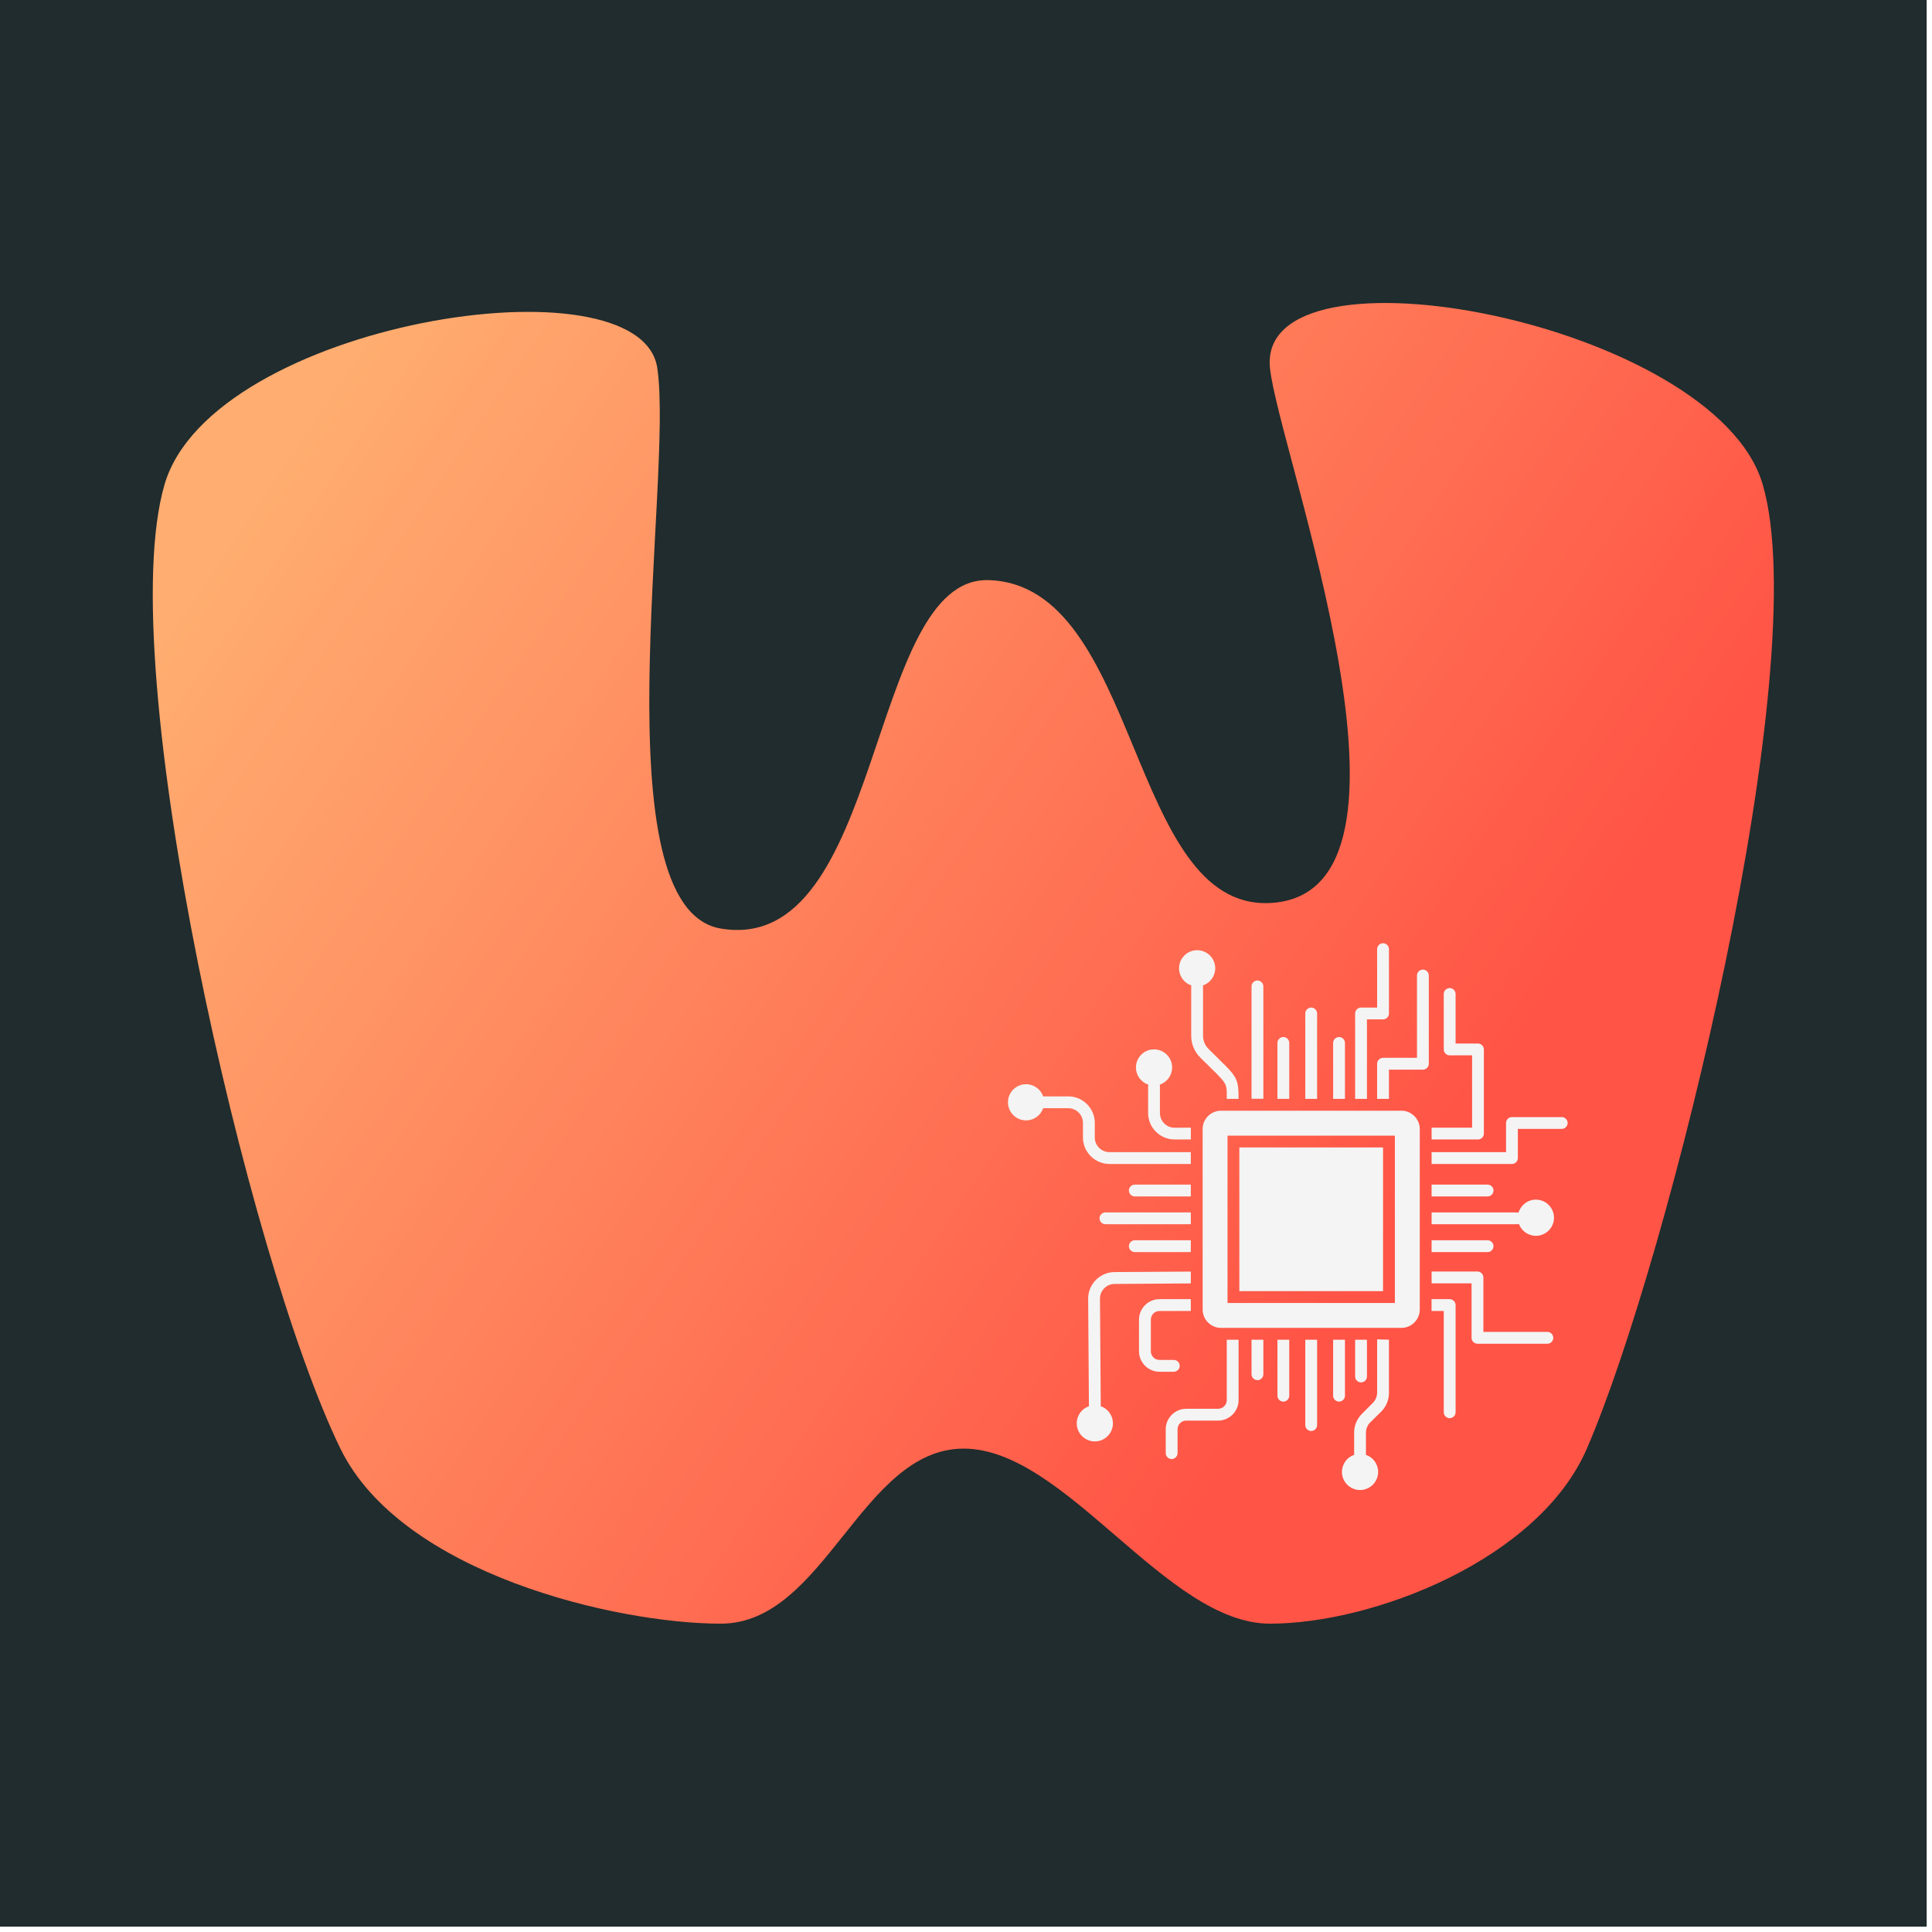
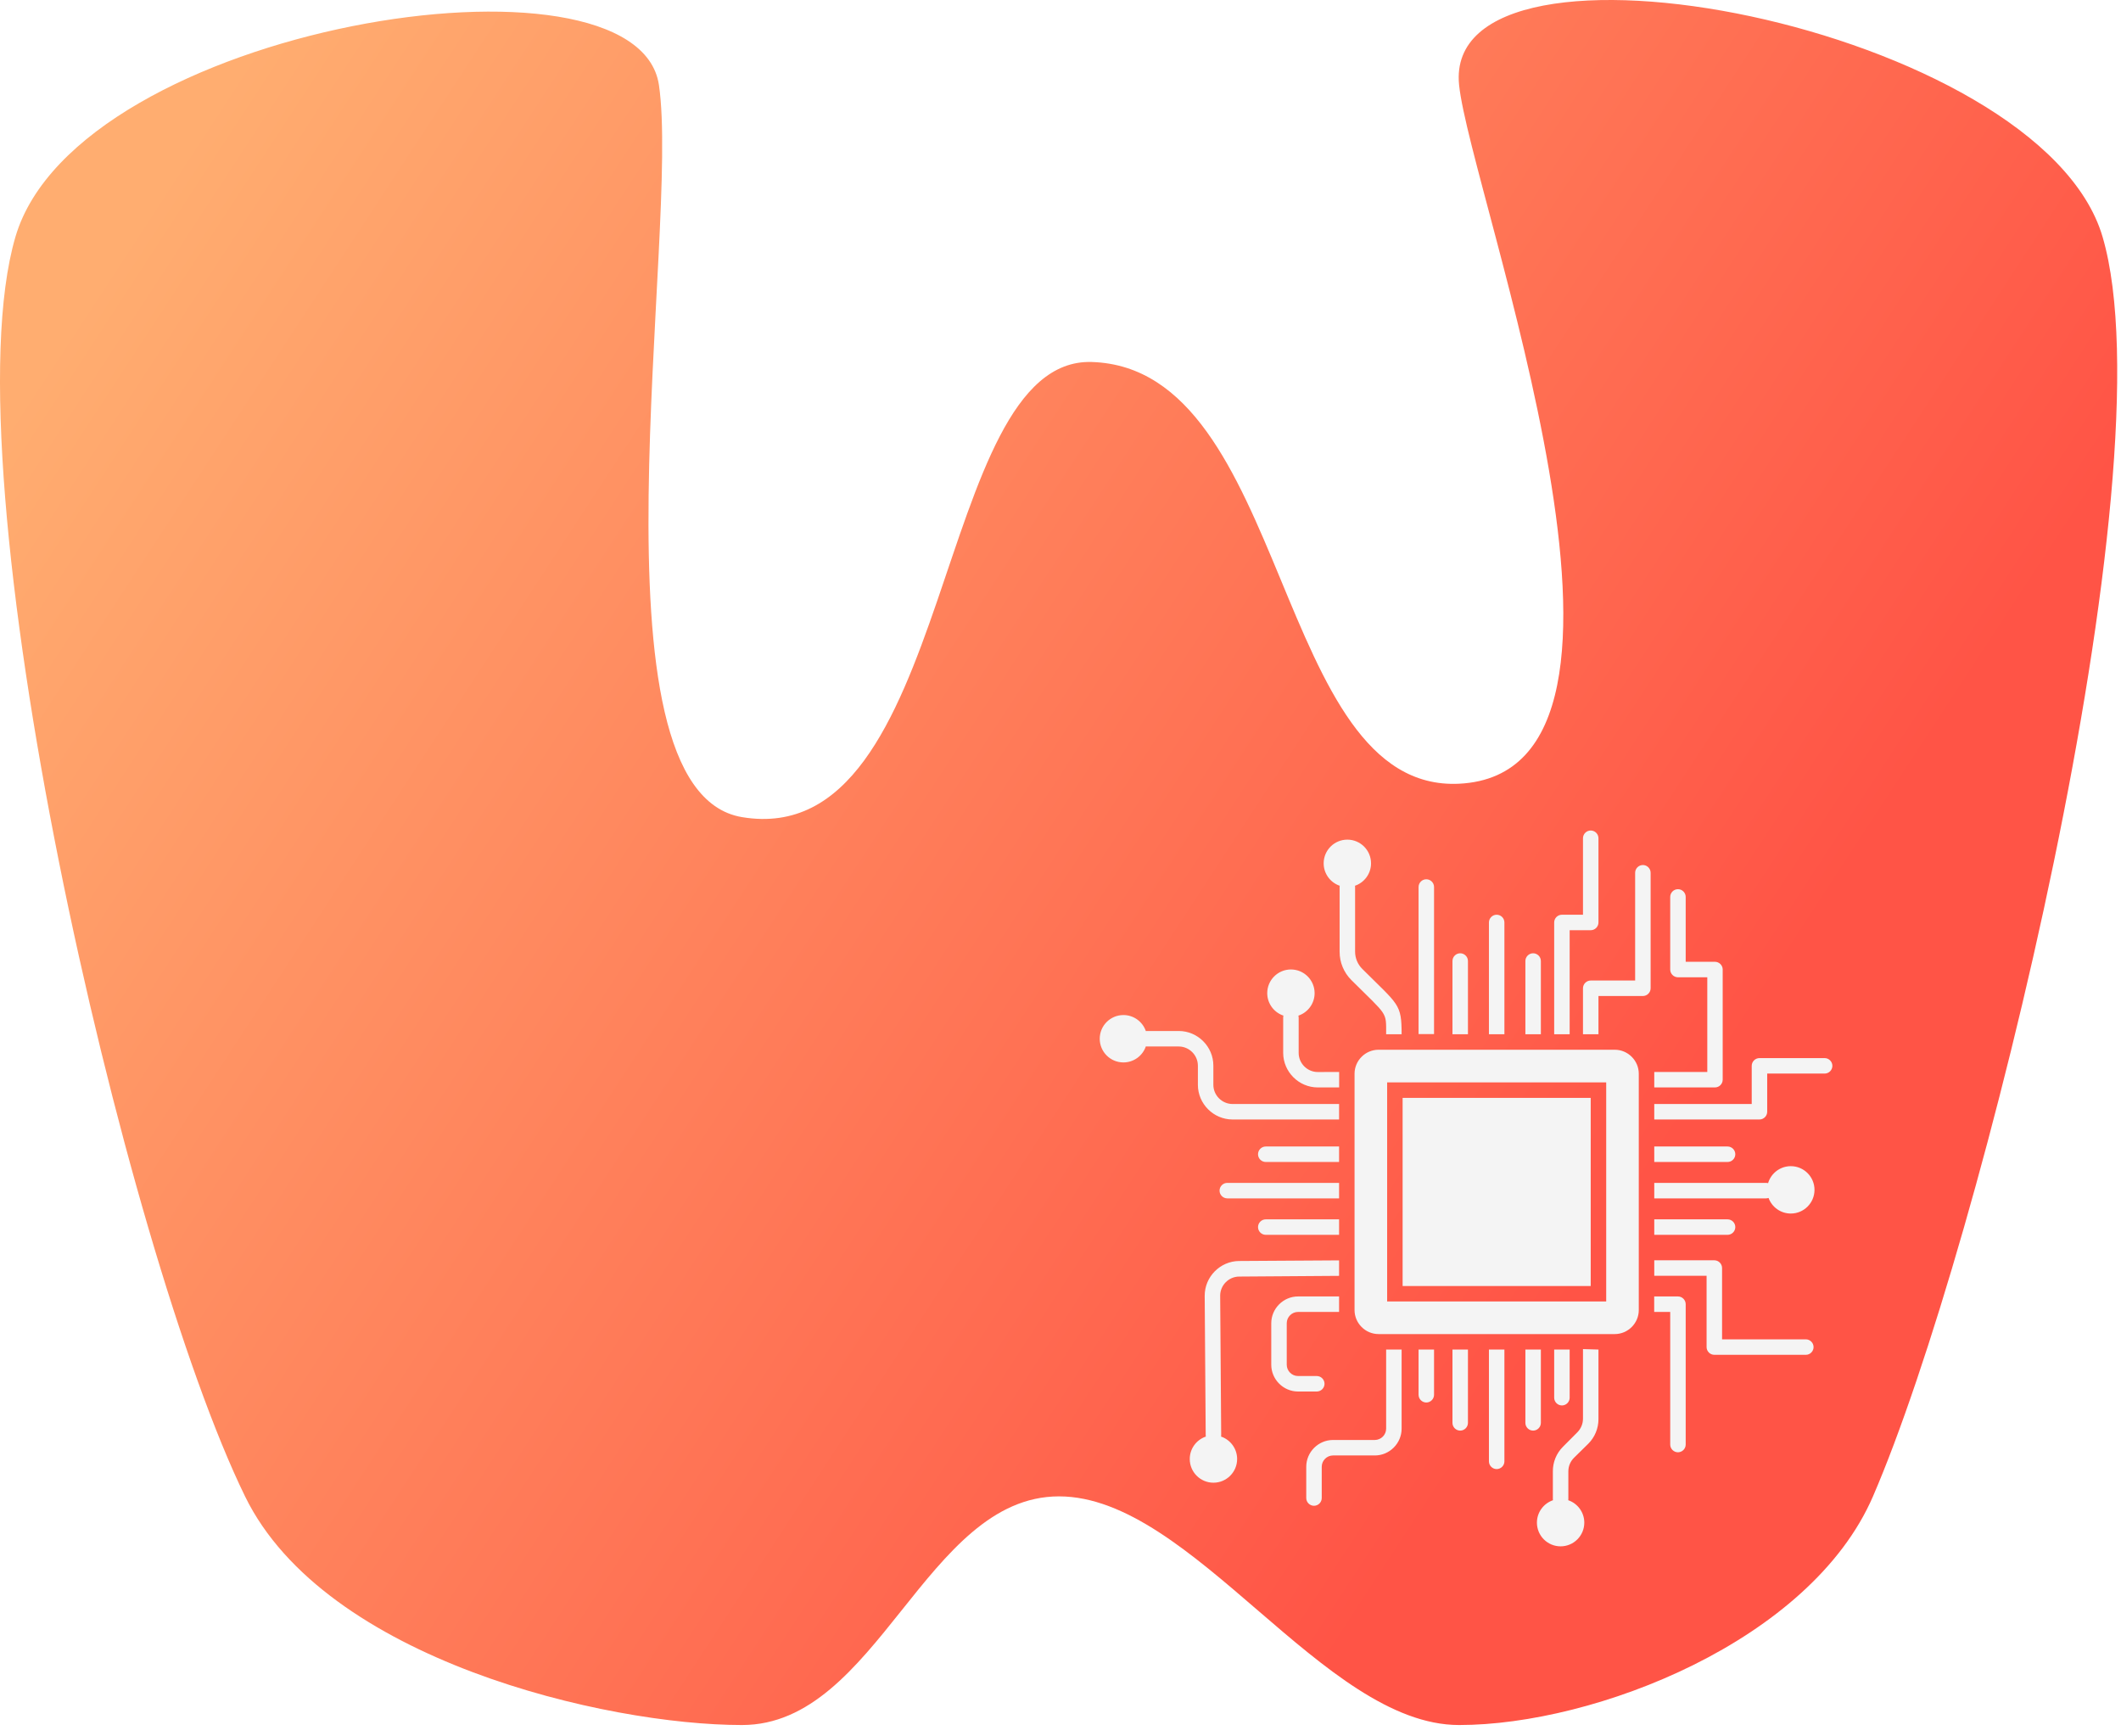
- <svg xmlns="http://www.w3.org/2000/svg" width="100%" height="100%" viewBox="0 0 288 288" version="1.1" xml:space="preserve" style="fill-rule:evenodd;clip-rule:evenodd;stroke-linejoin:round;stroke-miterlimit:2;">
+ <svg xmlns="http://www.w3.org/2000/svg" width="100%" height="100%" viewBox="0 0 187 153" version="1.1" xml:space="preserve" style="fill-rule:evenodd;clip-rule:evenodd;stroke-linejoin:round;stroke-miterlimit:2;">
  <g>
-     <rect x="-0" y="0" width="287.203" height="287.202" style="fill:#202c2d;" />
-     <g>
-       <path d="M262.759,72.198c-7.079,-24.138 -75.48,-37.19 -73.447,-17.334c1.263,12.335 26.122,78.476 0,79.746c-21.163,1.029 -19.293,-47.436 -41.932,-48.132c-18.177,-0.559 -15.568,56.016 -39.919,51.942c-18.229,-3.049 -7.024,-66.978 -9.478,-83.556c-2.498,-16.872 -66.368,-6.804 -73.447,17.334c-7.873,26.847 12.386,115.438 26.207,143.744c9.131,18.701 41.234,26.096 56.718,26.096c15.484,-0 20.965,-26.096 36.186,-26.096c15.222,0 30.181,26.096 45.665,26.096c15.484,-0 40.099,-9.584 47.24,-26.096c12.241,-28.306 34.08,-116.897 26.207,-143.744Z" style="fill:url(#_Linear1);" />
-       <path id="Chip-Icon" d="M201.868,216.865c-0.007,-0.045 -0.01,-0.09 -0.01,-0.136l-0,-3.155c-0.008,-1.043 0.402,-2.046 1.137,-2.786l1.657,-1.666c0.404,-0.408 0.632,-0.959 0.634,-1.533l0,-7.933l1.763,0.052l0,7.934c-0,1.044 -0.416,2.047 -1.154,2.785l-1.631,1.604c-0.412,0.408 -0.644,0.964 -0.644,1.543l0,3.155c0,0.046 -0.003,0.091 -0.01,0.136c1.062,0.362 1.826,1.369 1.826,2.553c0,1.489 -1.208,2.697 -2.697,2.697c-1.489,0 -2.697,-1.208 -2.697,-2.697c-0,-1.184 0.764,-2.191 1.826,-2.553Zm-17.234,-17.157l-0,9.009c-0,1.673 -1.377,3.05 -3.05,3.05l-4.76,-0c-0.706,-0 -1.287,0.581 -1.287,1.287l0,3.561c0,0.483 -0.398,0.881 -0.881,0.881c-0.484,0 -0.882,-0.398 -0.882,-0.881l0,-3.579c0.01,-1.666 1.384,-3.032 3.05,-3.032l4.76,-0c0.706,-0 1.287,-0.581 1.287,-1.287l-0,-9.009l1.763,0Zm-22.295,9.91c-0.01,-0.053 -0.015,-0.106 -0.015,-0.161l-0.114,-15.866c-0.01,-2.16 1.754,-3.947 3.913,-3.966l11.389,-0.071l-0,1.763l-11.371,0.079c-1.191,0.005 -2.169,0.986 -2.169,2.177l0.115,15.884c0,0.055 -0.005,0.108 -0.015,0.161c1.064,0.361 1.831,1.369 1.831,2.554c-0,1.489 -1.209,2.698 -2.697,2.698c-1.489,-0 -2.698,-1.209 -2.698,-2.698c0,-1.185 0.767,-2.193 1.831,-2.554Zm34.001,-9.91l-0,12.729c-0,0.483 -0.398,0.881 -0.882,0.881c-0.483,0 -0.881,-0.398 -0.881,-0.881l-0,-12.729l1.763,0Zm20.643,-5.165l0,15.981c0,0.483 -0.398,0.881 -0.881,0.881c-0.484,0 -0.882,-0.398 -0.882,-0.881l0,-15.099l-1.824,-0l-0,-1.763l2.706,-0c0.483,-0 0.881,0.398 0.881,0.881Zm-24.795,5.165l-0,8.348c-0,0.483 -0.398,0.881 -0.882,0.881c-0.483,0 -0.881,-0.398 -0.881,-0.881l0,-8.348l1.763,0Zm8.303,0l0,8.348c0,0.483 -0.398,0.881 -0.881,0.881c-0.484,0 -0.882,-0.398 -0.882,-0.881l0,-8.348l1.763,0Zm3.279,0l0,5.483c0,0.484 -0.398,0.882 -0.881,0.882c-0.484,-0 -0.882,-0.398 -0.882,-0.882l0,-5.483l1.763,0Zm-15.443,0l0,5.148c0,0.484 -0.398,0.882 -0.881,0.882c-0.484,-0 -0.882,-0.398 -0.882,-0.882l0,-5.148l1.763,0Zm-12.472,3.896c-0,0.484 -0.398,0.882 -0.882,0.882l-2.133,-0c-1.673,-0 -3.05,-1.377 -3.05,-3.05l0,-4.725c0,-1.673 1.377,-3.049 3.05,-3.049l4.672,-0l-0,1.763l-4.672,-0c-0.706,-0 -1.287,0.581 -1.287,1.286l0,4.725c0,0.706 0.581,1.287 1.287,1.287l2.133,0c0.484,0 0.882,0.398 0.882,0.881Zm55.69,-4.178c0,0.484 -0.398,0.882 -0.881,0.882l-10.419,-0c-0.484,-0 -0.882,-0.398 -0.882,-0.882l0,-8.118l-5.958,0l-0,-1.763l6.84,0c0.483,0 0.881,0.398 0.881,0.882l0,8.118l9.538,-0c0.483,-0 0.881,0.398 0.881,0.881Zm-22.636,-33.856l-26.902,-0c-1.499,-0 -2.732,1.233 -2.732,2.732l-0,26.911c-0,1.499 1.233,2.733 2.732,2.733l26.902,-0c1.499,-0 2.733,-1.234 2.733,-2.733l-0,-26.911c-0,-1.499 -1.234,-2.732 -2.733,-2.732Zm-0.978,28.665l-24.945,-0l-0,-24.946l24.945,0l-0,24.946Zm-1.763,-23.183l-0,21.42l-21.42,-0l0,-21.42l21.42,0Zm-28.656,13.83l-0,1.763l-8.348,0c-0.483,0 -0.881,-0.398 -0.881,-0.881c-0,-0.484 0.398,-0.882 0.881,-0.882l8.348,0Zm45.122,0.882c-0,0.483 -0.398,0.881 -0.882,0.881l-8.347,0l-0,-1.763l8.347,0c0.484,0 0.882,0.398 0.882,0.882Zm3.732,-5.002c0.329,-1.118 1.363,-1.935 2.588,-1.935c1.488,-0 2.697,1.208 2.697,2.697c-0,1.489 -1.209,2.697 -2.697,2.697c-1.165,0 -2.159,-0.74 -2.536,-1.775c-0.09,0.031 -0.185,0.048 -0.285,0.048l-12.728,-0l-0,-1.763l12.728,-0c0.08,-0 0.158,0.011 0.233,0.031Zm-48.854,-0.031l-0,1.763l-12.729,-0c-0.483,-0 -0.881,-0.398 -0.881,-0.882c-0,-0.483 0.398,-0.881 0.881,-0.881l12.729,-0Zm-0,-4.143l-0,1.763l-8.348,-0c-0.483,-0 -0.881,-0.398 -0.881,-0.882c-0,-0.483 0.398,-0.881 0.881,-0.881l8.348,-0Zm45.122,0.881c-0,0.484 -0.398,0.882 -0.882,0.882l-8.347,-0l-0,-1.763l8.347,-0c0.484,-0 0.882,0.398 0.882,0.881Zm11.053,-10.066c-0,0.484 -0.398,0.881 -0.881,0.881l-6.541,0l0,4.346c0,0.484 -0.398,0.882 -0.881,0.882l-11.979,-0l-0,-1.763l11.097,-0l0,-4.346c0,-0.484 0.398,-0.881 0.882,-0.881l7.422,-0c0.483,-0 0.881,0.397 0.881,0.881Zm-78.179,-2.215c-0.362,1.062 -1.369,1.827 -2.554,1.827c-1.488,0 -2.697,-1.208 -2.697,-2.697c-0,-1.489 1.209,-2.697 2.697,-2.697c1.185,-0 2.192,0.765 2.554,1.827c0.047,-0.007 0.095,-0.012 0.144,-0.012l3.605,0c2.161,0 3.94,1.779 3.94,3.941l-0,2.194c0.005,1.193 0.984,2.173 2.177,2.178l12.138,-0l-0,1.763l-12.138,-0c-2.16,-0.005 -3.935,-1.781 -3.94,-3.941l-0,-2.194c-0.005,-1.193 -0.985,-2.173 -2.177,-2.178l-3.605,0c-0.049,0 -0.097,-0.004 -0.144,-0.011Zm15.667,-3.503c-1.071,-0.357 -1.843,-1.369 -1.843,-2.559c-0,-1.489 1.208,-2.697 2.697,-2.697c1.489,-0 2.697,1.208 2.697,2.697c0,1.19 -0.772,2.202 -1.843,2.559c0.018,0.07 0.027,0.143 0.027,0.218l0,4.028c0,1.194 0.983,2.177 2.178,2.177l2.432,-0.009l0,1.763l-2.432,0c-2.158,0 -3.936,-1.773 -3.94,-3.931l-0,-4.028c-0,-0.075 0.009,-0.148 0.027,-0.218Zm50.022,-5.247l-0,12.543c-0,0.483 -0.398,0.881 -0.882,0.881l-6.91,0l-0,-1.763l6.038,0l-0,-10.78l-3.341,0c-0.484,0 -0.882,-0.398 -0.882,-0.881l0,-8.268c0,-0.484 0.398,-0.882 0.882,-0.882c0.483,0 0.881,0.398 0.881,0.882l0,7.386l3.332,0c0.484,0 0.882,0.398 0.882,0.882Zm-29.009,-0.97l-0,8.339l-1.763,-0l0,-8.339c0,-0.483 0.398,-0.881 0.881,-0.881c0.484,-0 0.882,0.398 0.882,0.881Zm8.303,0l0,8.339l-1.763,-0l0,-8.339c0,-0.483 0.398,-0.881 0.882,-0.881c0.483,-0 0.881,0.398 0.881,0.881Zm-4.151,-4.39l-0,12.729l-1.763,-0l-0,-12.729c-0,-0.483 0.398,-0.881 0.881,-0.881c0.484,-0 0.882,0.398 0.882,0.881Zm10.709,-9.59l0,9.59c0,0.484 -0.398,0.882 -0.881,0.882l-2.398,-0l0,11.847l-1.763,-0l0,-12.729c0,-0.483 0.398,-0.881 0.882,-0.881l2.397,-0l0,-8.709c0,-0.483 0.398,-0.881 0.882,-0.881c0.483,-0 0.881,0.398 0.881,0.881Zm-29.464,5.41c-1.062,-0.362 -1.827,-1.37 -1.827,-2.554c-0,-1.489 1.208,-2.697 2.697,-2.697c1.488,-0 2.697,1.208 2.697,2.697c0,1.184 -0.765,2.192 -1.828,2.554c0.008,0.047 0.012,0.095 0.012,0.143l0,7.352c-0.002,0.741 0.294,1.453 0.82,1.974c4.125,4.125 4.478,3.931 4.478,7.44l-1.763,-0c-0,-2.645 0.194,-2.028 -3.958,-6.171c-0.859,-0.852 -1.342,-2.015 -1.34,-3.226l0,-7.369c0,-0.048 0.004,-0.096 0.012,-0.143Zm35.405,-1.479l0,13.152c0,0.483 -0.398,0.881 -0.881,0.881l-5.06,0l0,4.355l-1.763,-0l0,-5.236c0,-0.484 0.398,-0.882 0.882,-0.882l5.059,0l0,-12.27c0,-0.483 0.398,-0.881 0.882,-0.881c0.483,-0 0.881,0.398 0.881,0.881Zm-24.663,1.622l0,16.748l-1.763,0l0,-16.748c0,-0.483 0.398,-0.881 0.882,-0.881c0.483,-0 0.881,0.398 0.881,0.881Z" style="fill:#f4f4f4;fill-rule:nonzero;" />
-     </g>
+     <path d="M185.376,20.881c-5.468,-18.645 -58.304,-28.727 -56.734,-13.39c0.976,9.529 20.178,60.619 0,61.6c-16.347,0.795 -14.903,-36.641 -32.39,-37.179c-14.04,-0.432 -12.026,43.269 -30.835,40.123c-14.081,-2.356 -5.426,-51.738 -7.322,-64.544c-1.929,-13.033 -51.266,-5.255 -56.734,13.39c-6.082,20.738 9.568,89.17 20.244,111.035c7.053,14.446 31.851,20.158 43.812,20.158c11.96,-0 16.194,-20.158 27.952,-20.158c11.758,0 23.313,20.158 35.273,20.158c11.961,-0 30.975,-7.404 36.491,-20.158c9.455,-21.865 26.325,-90.297 20.243,-111.035Z" style="fill:url(#_Linear1);" />
+     <path id="Chip-Icon" d="M136.918,132.256c-0.005,-0.034 -0.008,-0.069 -0.008,-0.105l-0,-2.443c-0.006,-0.807 0.311,-1.584 0.88,-2.156l1.283,-1.29c0.313,-0.316 0.49,-0.743 0.492,-1.188l-0,-6.142l1.365,0.041l-0,6.142c-0.001,0.809 -0.322,1.585 -0.894,2.157l-1.263,1.242c-0.319,0.315 -0.498,0.746 -0.498,1.194l-0,2.443c-0,0.036 -0.003,0.071 -0.008,0.105c0.822,0.281 1.414,1.06 1.414,1.977c-0,1.152 -0.936,2.088 -2.089,2.088c-1.152,0 -2.088,-0.936 -2.088,-2.088c0,-0.917 0.592,-1.696 1.414,-1.977Zm-13.343,-13.283l-0,6.975c-0,1.295 -1.066,2.361 -2.361,2.361l-3.686,0c-0.546,0 -0.996,0.45 -0.996,0.996l-0,2.758c-0,0.374 -0.308,0.682 -0.683,0.682c-0.374,0 -0.682,-0.308 -0.682,-0.682l-0,-2.771c0.007,-1.29 1.071,-2.348 2.361,-2.348l3.685,0c0.547,0 0.997,-0.45 0.997,-0.996l-0,-6.975l1.365,0Zm-17.262,7.672c-0.007,-0.04 -0.011,-0.082 -0.011,-0.124l-0.089,-12.284c-0.007,-1.672 1.358,-3.056 3.03,-3.071l8.818,-0.055l-0,1.365l-8.804,0.062c-0.922,0.003 -1.679,0.763 -1.679,1.685l0.089,12.298c-0,0.042 -0.004,0.084 -0.012,0.124c0.824,0.28 1.418,1.06 1.418,1.978c-0,1.153 -0.936,2.088 -2.089,2.088c-1.152,0 -2.088,-0.935 -2.088,-2.088c-0,-0.918 0.593,-1.698 1.417,-1.978Zm26.325,-7.672l-0,9.855c-0,0.374 -0.308,0.682 -0.683,0.682c-0.374,0 -0.682,-0.308 -0.682,-0.682l-0,-9.855l1.365,0Zm15.983,-3.999l-0,12.373c-0,0.374 -0.308,0.682 -0.683,0.682c-0.374,0 -0.682,-0.308 -0.682,-0.682l-0,-11.691l-1.413,0l0,-1.365l2.095,0c0.375,0 0.683,0.309 0.683,0.683Zm-19.198,3.999l0,6.463c0,0.374 -0.308,0.682 -0.682,0.682c-0.374,0 -0.683,-0.308 -0.683,-0.682l0,-6.463l1.365,0Zm6.429,0l0,6.463c0,0.374 -0.308,0.682 -0.682,0.682c-0.375,0 -0.683,-0.308 -0.683,-0.682l0,-6.463l1.365,0Zm2.539,0l-0,4.245c-0,0.374 -0.308,0.682 -0.683,0.682c-0.374,0 -0.682,-0.308 -0.682,-0.682l-0,-4.245l1.365,0Zm-11.957,0l0,3.986c0,0.374 -0.308,0.682 -0.682,0.682c-0.375,0 -0.683,-0.308 -0.683,-0.682l0,-3.986l1.365,0Zm-9.656,3.017c-0,0.374 -0.309,0.682 -0.683,0.682l-1.651,0c-1.296,0 -2.362,-1.066 -2.362,-2.361l0,-3.658c0,-1.296 1.066,-2.362 2.362,-2.362l3.617,0l-0,1.365l-3.617,0c-0.547,0 -0.997,0.45 -0.997,0.997l0,3.658c0,0.546 0.45,0.996 0.997,0.996l1.651,0c0.374,0 0.683,0.308 0.683,0.683Zm43.117,-3.235c0,0.374 -0.308,0.682 -0.682,0.682l-8.067,0c-0.374,0 -0.683,-0.308 -0.683,-0.682l0,-6.286l-4.613,0l0,-1.365l5.296,0c0.374,0 0.682,0.308 0.682,0.683l0,6.285l7.385,0c0.374,0 0.682,0.308 0.682,0.683Zm-17.525,-26.213l-20.829,-0c-1.161,-0 -2.116,0.955 -2.116,2.115l0,20.836c0,1.16 0.955,2.115 2.116,2.115l20.829,0c1.16,0 2.115,-0.955 2.115,-2.115l0,-20.836c0,-1.16 -0.955,-2.115 -2.115,-2.115Zm-0.758,22.193l-19.313,0l-0,-19.313l19.313,-0l0,19.313Zm-1.365,-17.948l0,16.583l-16.584,0l0,-16.583l16.584,-0Zm-22.186,10.707l-0,1.365l-6.463,0c-0.375,0 -0.683,-0.308 -0.683,-0.682c0,-0.375 0.308,-0.683 0.683,-0.683l6.463,0Zm34.934,0.683c0,0.374 -0.308,0.682 -0.682,0.682l-6.463,0l0,-1.365l6.463,0c0.374,0 0.682,0.308 0.682,0.683Zm2.89,-3.873c0.255,-0.866 1.056,-1.498 2.004,-1.498c1.152,-0 2.088,0.936 2.088,2.088c-0,1.153 -0.936,2.088 -2.088,2.088c-0.902,0 -1.672,-0.573 -1.963,-1.374c-0.07,0.024 -0.144,0.037 -0.221,0.037l-9.855,-0l0,-1.365l9.855,-0c0.062,-0 0.122,0.008 0.18,0.024Zm-37.824,-0.024l-0,1.365l-9.855,-0c-0.375,-0 -0.683,-0.308 -0.683,-0.683c0,-0.374 0.308,-0.682 0.683,-0.682l9.855,-0Zm-0,-3.208l-0,1.365l-6.463,0c-0.375,0 -0.683,-0.308 -0.683,-0.682c0,-0.375 0.308,-0.683 0.683,-0.683l6.463,0Zm34.934,0.683c0,0.374 -0.308,0.682 -0.682,0.682l-6.463,0l0,-1.365l6.463,0c0.374,0 0.682,0.308 0.682,0.683Zm8.558,-7.794c0,0.375 -0.308,0.683 -0.682,0.683l-5.064,-0l0,3.364c0,0.374 -0.308,0.683 -0.682,0.683l-9.275,-0l0,-1.365l8.592,-0l0,-3.365c0,-0.374 0.308,-0.682 0.683,-0.682l5.746,-0c0.374,-0 0.682,0.308 0.682,0.682Zm-60.528,-1.715c-0.281,0.823 -1.061,1.415 -1.978,1.415c-1.152,-0 -2.088,-0.936 -2.088,-2.088c0,-1.153 0.936,-2.089 2.088,-2.089c0.917,0 1.697,0.593 1.978,1.415c0.036,-0.006 0.073,-0.009 0.111,-0.009l2.791,0c1.673,0 3.05,1.377 3.05,3.051l0,1.699c0.004,0.923 0.763,1.682 1.686,1.686l9.398,-0l-0,1.365l-9.398,-0c-1.672,-0.004 -3.047,-1.379 -3.05,-3.051l-0,-1.699c-0.004,-0.924 -0.763,-1.682 -1.686,-1.686l-2.791,0c-0.038,0 -0.075,-0.003 -0.111,-0.009Zm12.13,-2.712c-0.829,-0.277 -1.428,-1.06 -1.428,-1.981c0,-1.153 0.936,-2.088 2.089,-2.088c1.152,-0 2.088,0.935 2.088,2.088c-0,0.921 -0.598,1.704 -1.427,1.981c0.014,0.054 0.021,0.111 0.021,0.169l0,3.118c0,0.925 0.761,1.686 1.686,1.686l1.883,-0.007l0,1.365l-1.883,0c-1.671,0 -3.047,-1.373 -3.051,-3.044l0,-3.118c0,-0.058 0.008,-0.115 0.022,-0.169Zm38.728,-4.063l-0,9.712c-0,0.374 -0.308,0.682 -0.682,0.682l-5.351,0l0,-1.365l4.675,0l-0,-8.346l-2.587,-0c-0.374,-0 -0.682,-0.308 -0.682,-0.683l-0,-6.401c-0,-0.374 0.308,-0.682 0.682,-0.682c0.375,-0 0.683,0.308 0.683,0.682l-0,5.719l2.58,-0c0.374,-0 0.682,0.308 0.682,0.682Zm-22.46,-0.75l0,6.456l-1.365,-0l0,-6.456c0,-0.375 0.309,-0.683 0.683,-0.683c0.374,0 0.682,0.308 0.682,0.683Zm6.429,-0l0,6.456l-1.365,-0l0,-6.456c0,-0.375 0.308,-0.683 0.683,-0.683c0.374,0 0.682,0.308 0.682,0.683Zm-3.214,-3.399l-0,9.855l-1.365,-0l-0,-9.855c-0,-0.374 0.308,-0.682 0.682,-0.682c0.375,-0 0.683,0.308 0.683,0.682Zm8.292,-7.425l-0,7.425c-0,0.374 -0.308,0.683 -0.683,0.683l-1.856,-0l-0,9.172l-1.365,-0l-0,-9.855c-0,-0.374 0.308,-0.682 0.682,-0.682l1.857,-0l-0,-6.743c-0,-0.374 0.308,-0.682 0.682,-0.682c0.375,-0 0.683,0.308 0.683,0.682Zm-22.813,4.188c-0.822,-0.28 -1.415,-1.06 -1.415,-1.977c0,-1.152 0.936,-2.088 2.089,-2.088c1.152,-0 2.088,0.936 2.088,2.088c0,0.917 -0.592,1.697 -1.415,1.977c0.006,0.037 0.009,0.074 0.009,0.111l0,5.692c-0.002,0.574 0.227,1.125 0.635,1.529c3.194,3.194 3.467,3.044 3.467,5.76l-1.365,-0c-0,-2.048 0.15,-1.57 -3.064,-4.777c-0.666,-0.661 -1.04,-1.561 -1.038,-2.498l0,-5.706c0,-0.037 0.003,-0.074 0.009,-0.111Zm27.412,-1.144l0,10.182c0,0.374 -0.308,0.682 -0.682,0.682l-3.917,0l-0,3.372l-1.365,-0l-0,-4.054c-0,-0.374 0.308,-0.683 0.682,-0.683l3.917,0l0,-9.499c0,-0.375 0.308,-0.683 0.683,-0.683c0.374,0 0.682,0.308 0.682,0.683Zm-19.095,1.255l0,12.967l-1.365,0l0,-12.967c0,-0.374 0.308,-0.682 0.683,-0.682c0.374,-0 0.682,0.308 0.682,0.682Z" style="fill:#f4f4f4;fill-rule:nonzero;" />
  </g>
  <defs>
-     <linearGradient id="_Linear1" x1="0" y1="0" x2="1" y2="0" gradientUnits="userSpaceOnUse" gradientTransform="matrix(168.424,111.543,-111.543,168.424,38.9335,72.2135)">
+     <linearGradient id="_Linear1" x1="0" y1="0" x2="1" y2="0" gradientUnits="userSpaceOnUse" gradientTransform="matrix(130.099,86.161,-86.161,130.099,12.4826,20.8931)">
      <stop offset="0" style="stop-color:#ffad70;stop-opacity:1" />
      <stop offset="1" style="stop-color:#ff5446;stop-opacity:1" />
    </linearGradient>
  </defs>
</svg>
